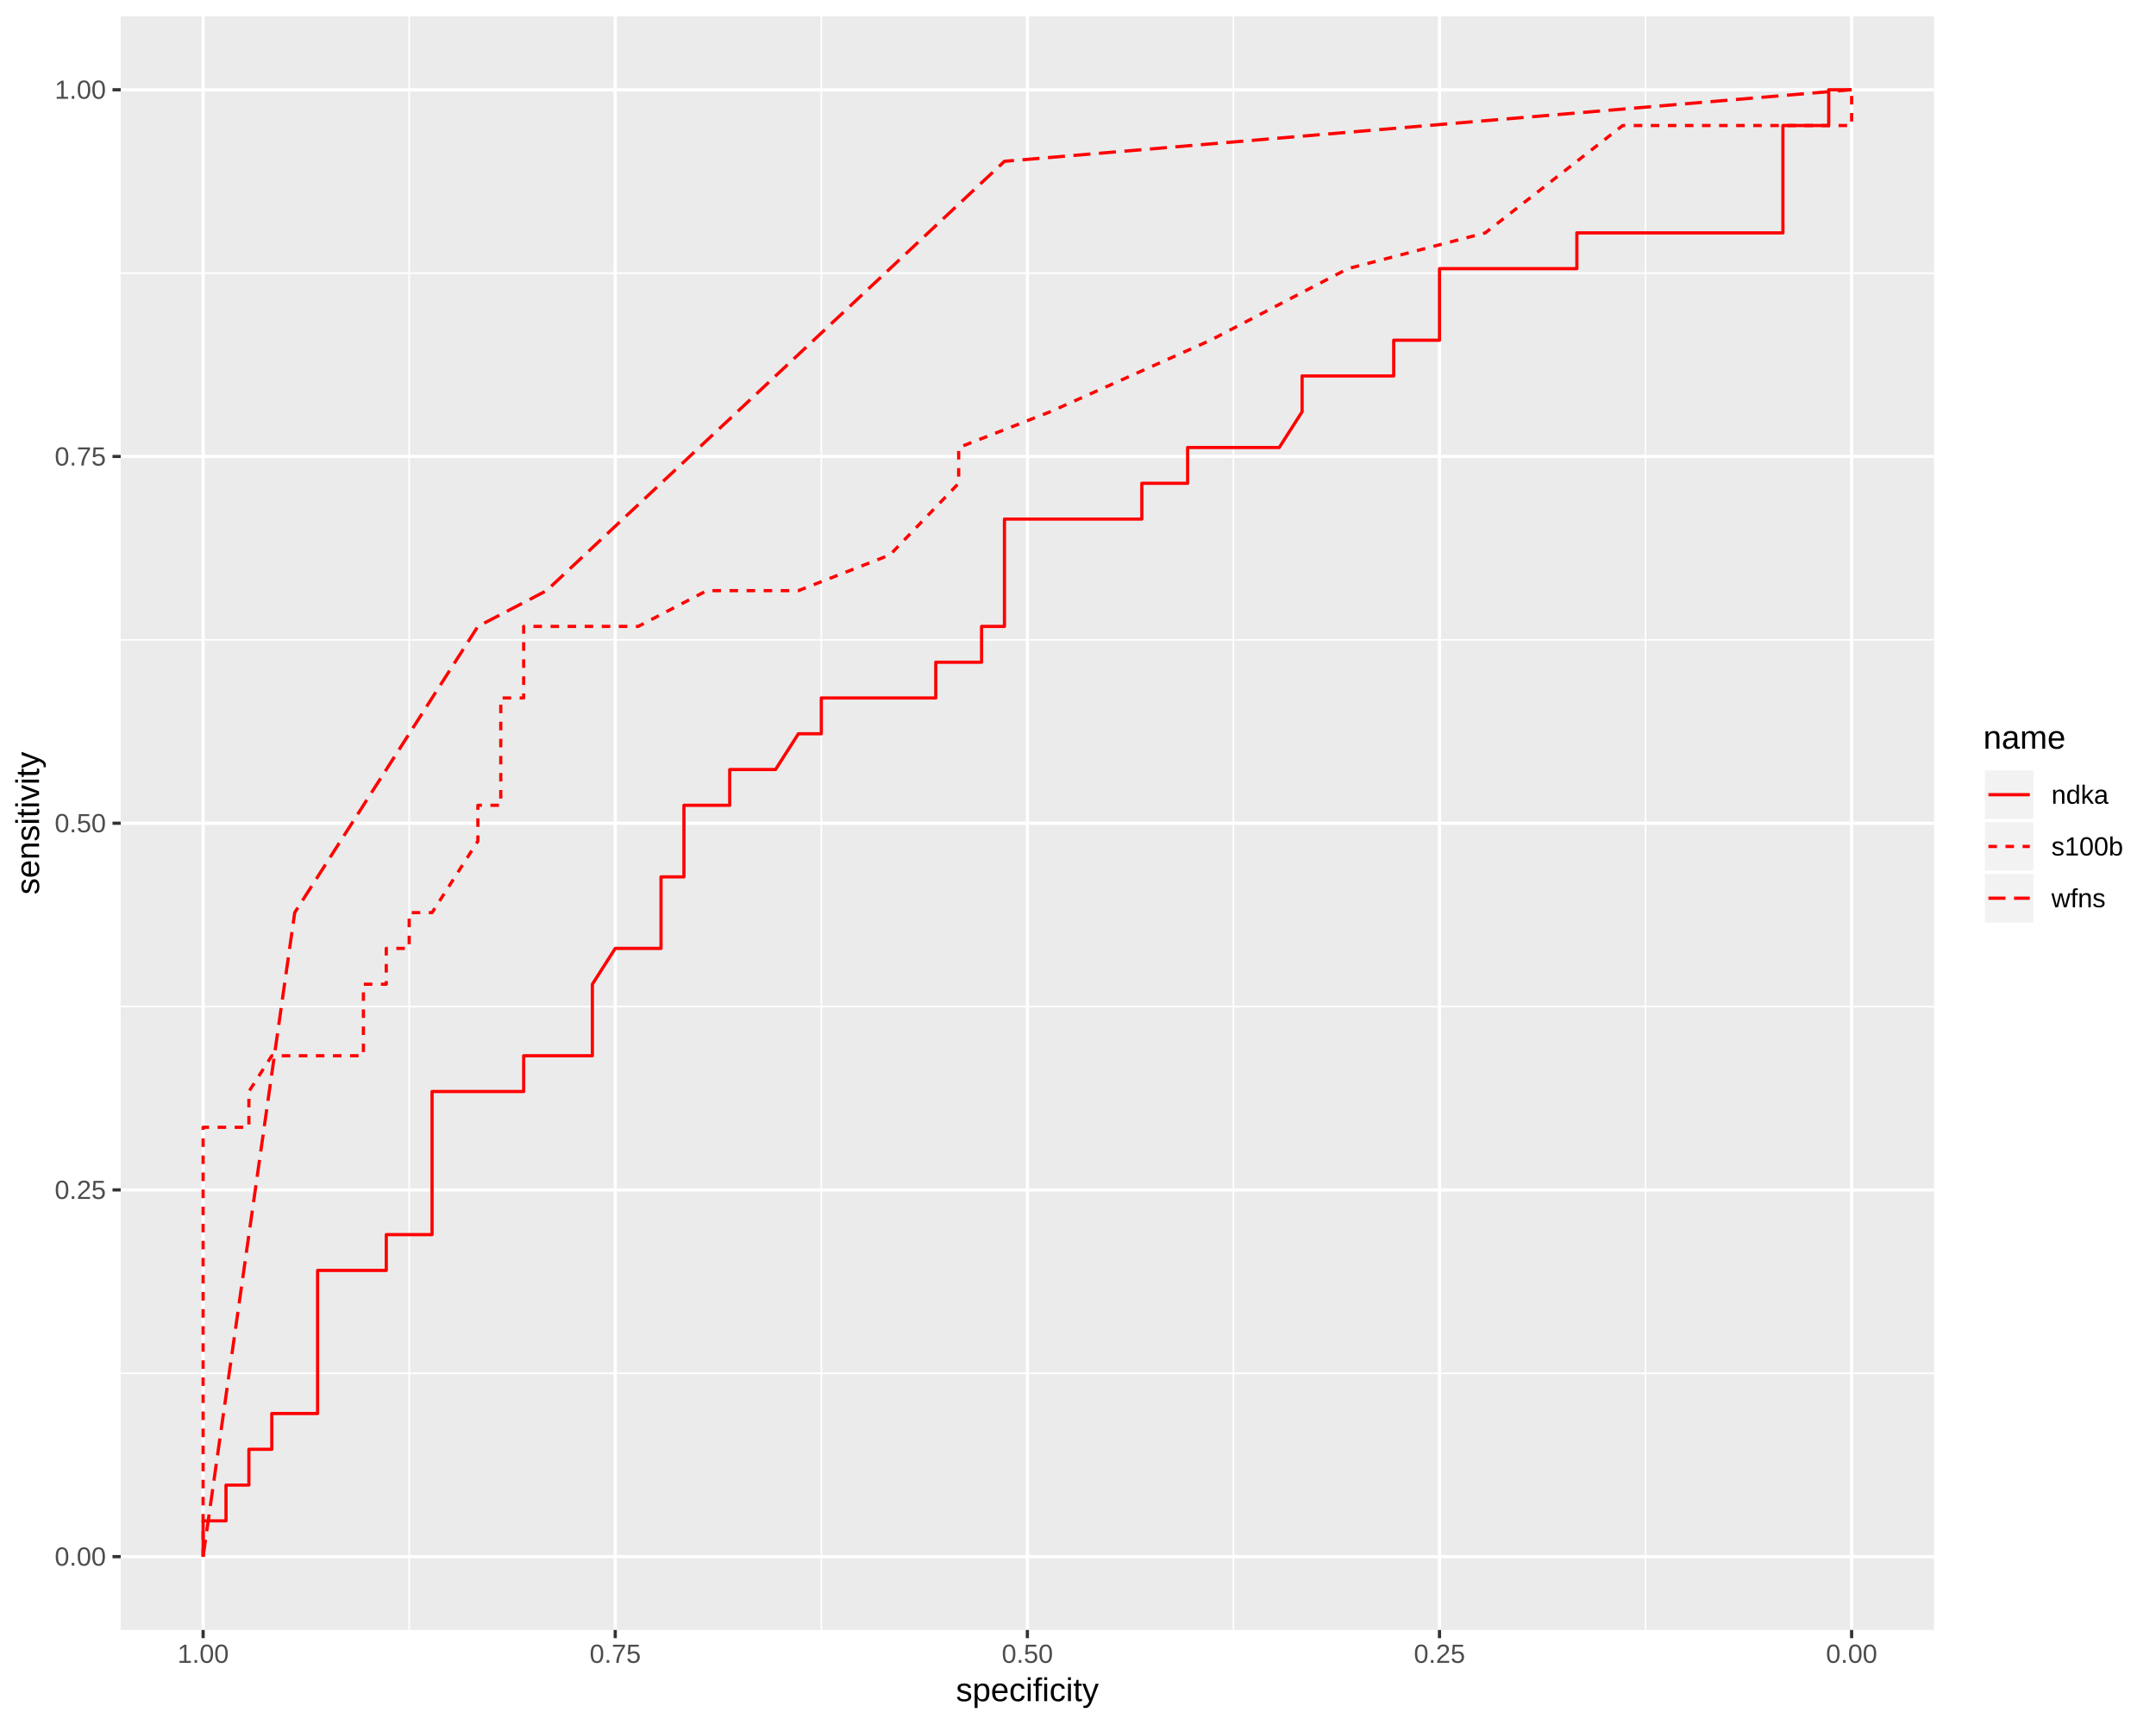
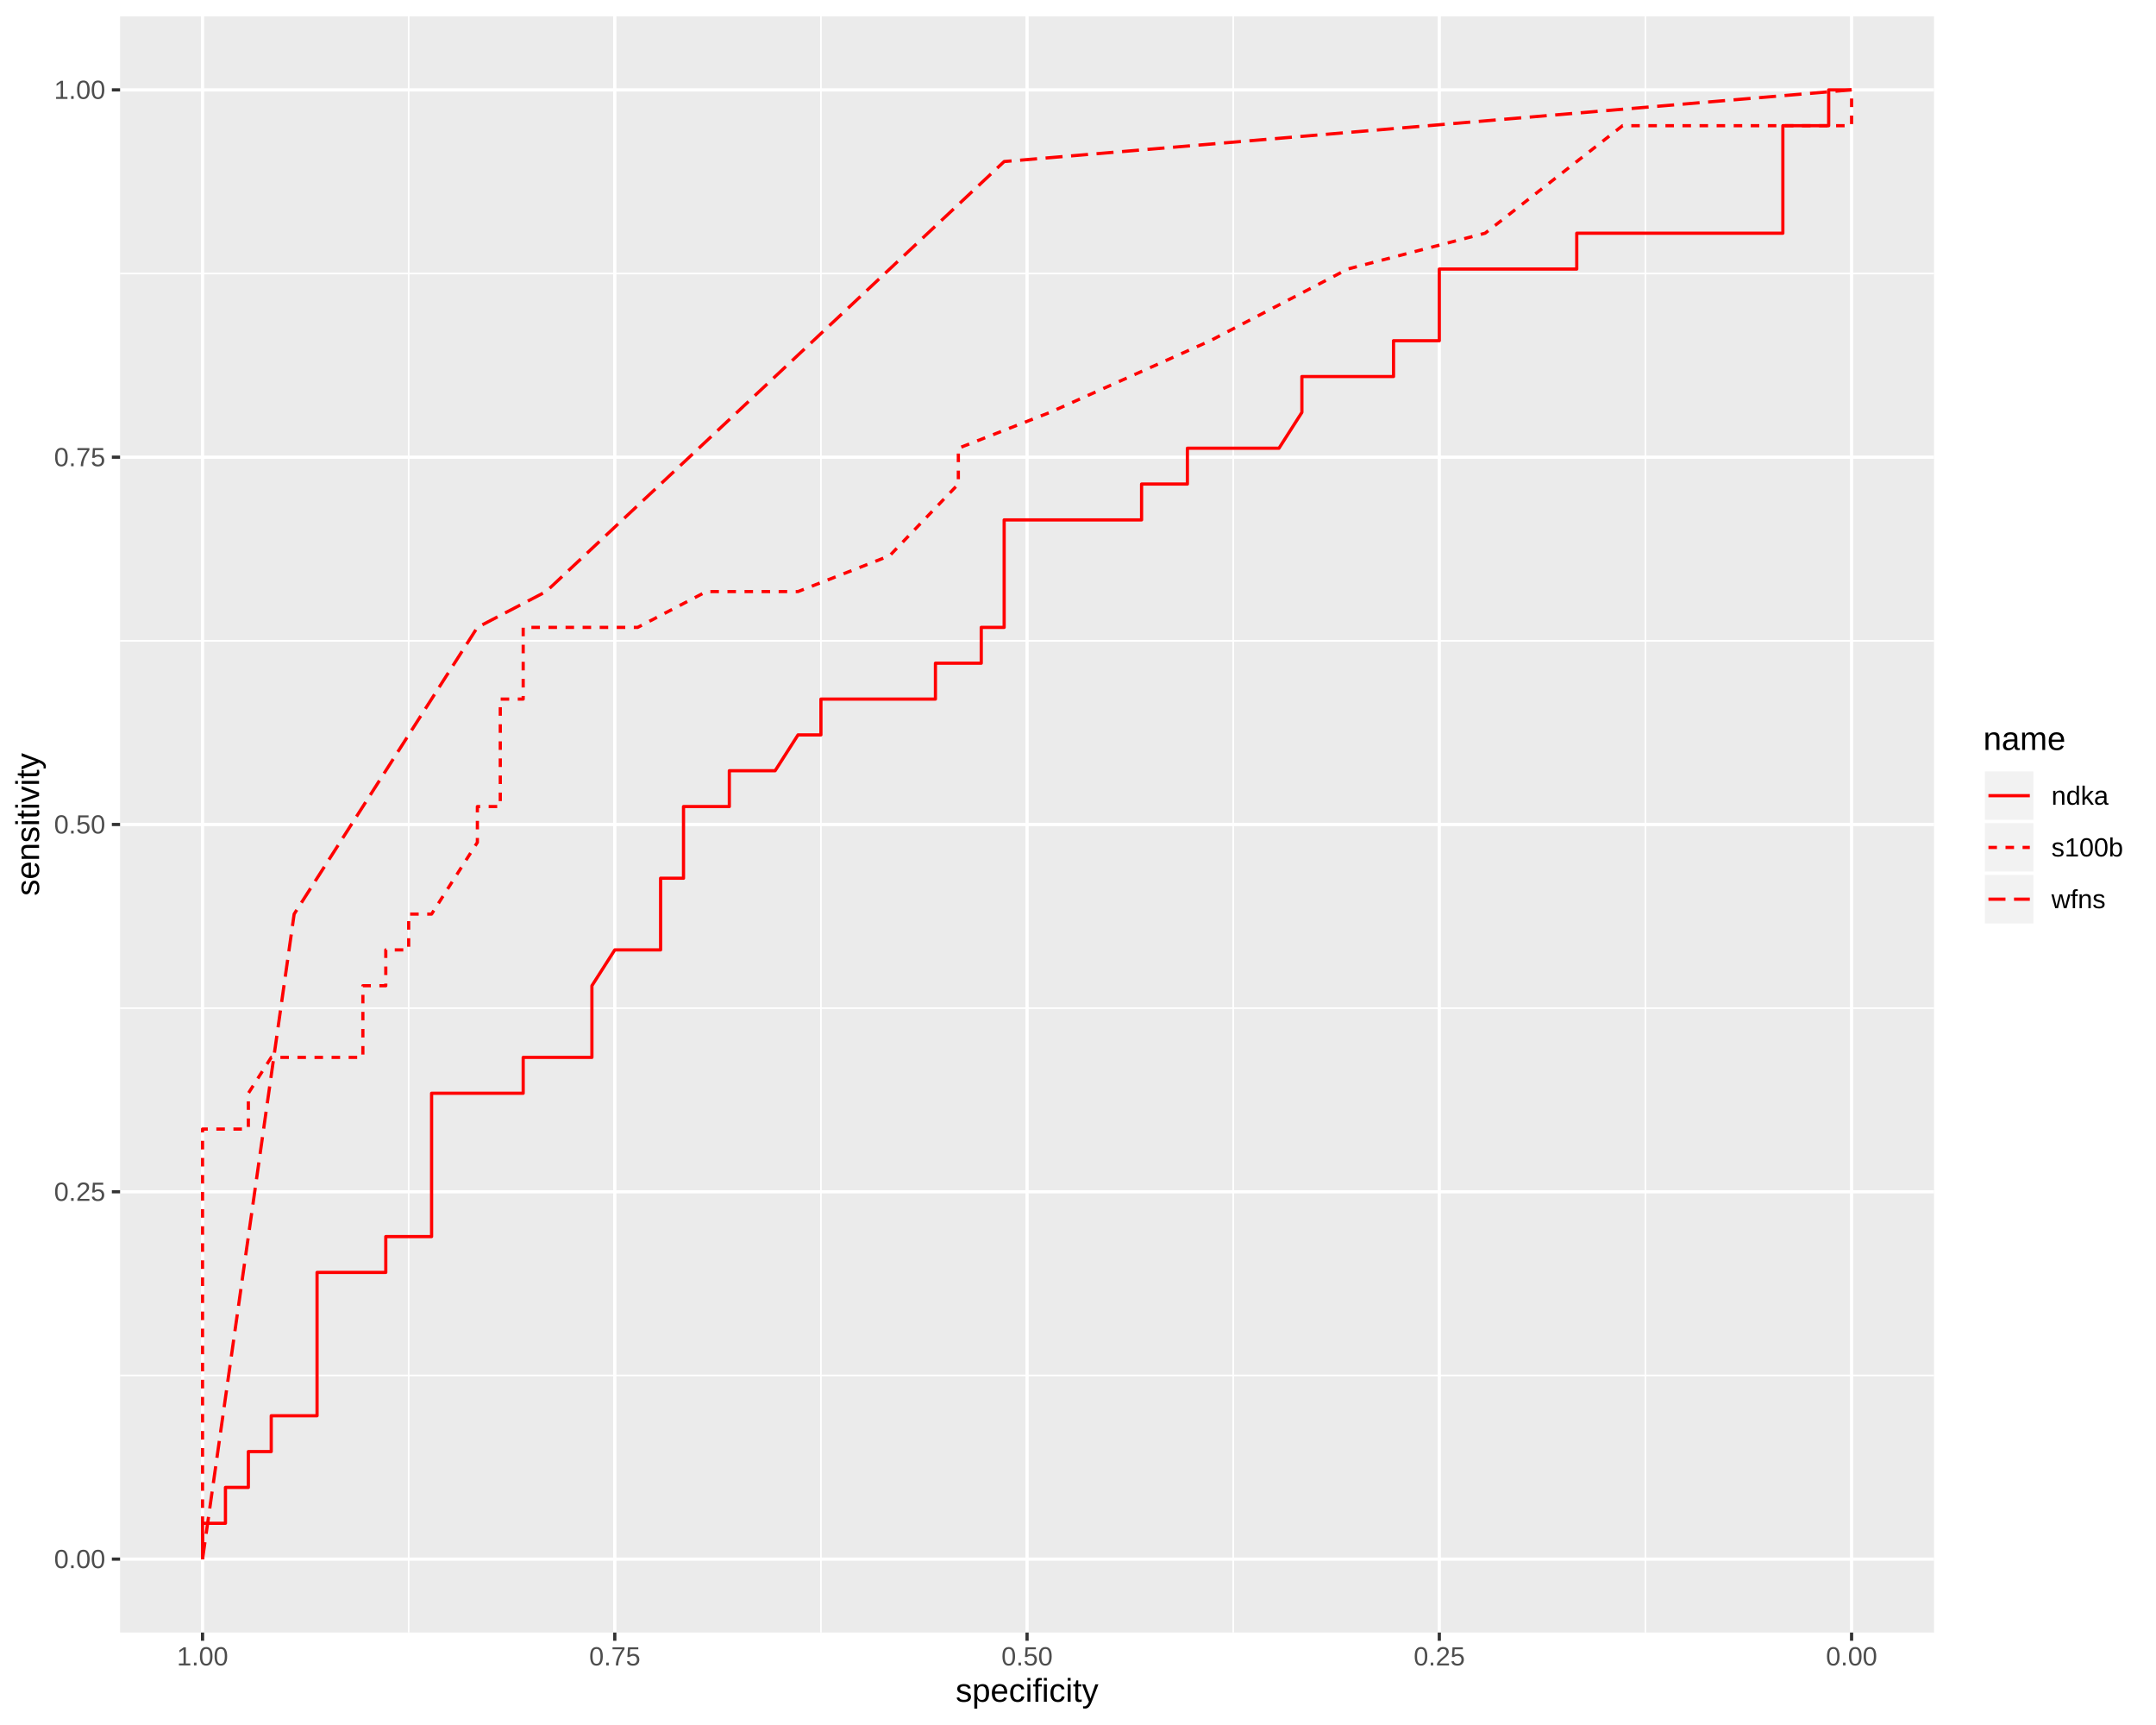
<svg xmlns="http://www.w3.org/2000/svg" viewBox="0 0 720.00 576.00">
  <defs>
    <style type="text/css">
    line, polyline, polygon, path, rect, circle {
      fill: none;
      stroke: #000000;
      stroke-linecap: round;
      stroke-linejoin: round;
      stroke-miterlimit: 10.00;
    }
  </style>
  </defs>
  <rect width="100%" height="100%" style="stroke: none; fill: #FFFFFF;" />
  <rect x="0.00" y="0.00" width="720.00" height="576.00" style="stroke-width: 1.07; stroke: #FFFFFF; fill: #FFFFFF;" />
  <defs>
-     <clipPath id="cpNDAuMzF8NjQ1Ljg3fDU0NC4yN3w1LjQ4">
-       <rect x="40.31" y="5.48" width="605.57" height="538.79" />
+     <clipPath id="cpNDAuMTB8NjQ1Ljg3fDU0NS4xM3w1LjQ4">
+       <rect x="40.10" y="5.48" width="605.77" height="539.65" />
    </clipPath>
  </defs>
-   <rect x="40.31" y="5.48" width="605.57" height="538.79" style="stroke-width: 1.07; stroke: none; fill: #EBEBEB;" clip-path="url(#cpNDAuMzF8NjQ1Ljg3fDU0NC4yN3w1LjQ4)" />
-   <polyline points="40.31,458.55 645.87,458.55 " style="stroke-width: 0.53; stroke: #FFFFFF; stroke-linecap: butt;" clip-path="url(#cpNDAuMzF8NjQ1Ljg3fDU0NC4yN3w1LjQ4)" />
-   <polyline points="40.31,336.10 645.87,336.10 " style="stroke-width: 0.53; stroke: #FFFFFF; stroke-linecap: butt;" clip-path="url(#cpNDAuMzF8NjQ1Ljg3fDU0NC4yN3w1LjQ4)" />
-   <polyline points="40.31,213.65 645.87,213.65 " style="stroke-width: 0.53; stroke: #FFFFFF; stroke-linecap: butt;" clip-path="url(#cpNDAuMzF8NjQ1Ljg3fDU0NC4yN3w1LjQ4)" />
-   <polyline points="40.31,91.20 645.87,91.20 " style="stroke-width: 0.53; stroke: #FFFFFF; stroke-linecap: butt;" clip-path="url(#cpNDAuMzF8NjQ1Ljg3fDU0NC4yN3w1LjQ4)" />
-   <polyline points="549.53,544.27 549.53,5.48 " style="stroke-width: 0.53; stroke: #FFFFFF; stroke-linecap: butt;" clip-path="url(#cpNDAuMzF8NjQ1Ljg3fDU0NC4yN3w1LjQ4)" />
-   <polyline points="411.91,544.27 411.91,5.48 " style="stroke-width: 0.53; stroke: #FFFFFF; stroke-linecap: butt;" clip-path="url(#cpNDAuMzF8NjQ1Ljg3fDU0NC4yN3w1LjQ4)" />
-   <polyline points="274.28,544.27 274.28,5.48 " style="stroke-width: 0.53; stroke: #FFFFFF; stroke-linecap: butt;" clip-path="url(#cpNDAuMzF8NjQ1Ljg3fDU0NC4yN3w1LjQ4)" />
-   <polyline points="136.65,544.27 136.65,5.48 " style="stroke-width: 0.53; stroke: #FFFFFF; stroke-linecap: butt;" clip-path="url(#cpNDAuMzF8NjQ1Ljg3fDU0NC4yN3w1LjQ4)" />
-   <polyline points="40.31,519.78 645.87,519.78 " style="stroke-width: 1.07; stroke: #FFFFFF; stroke-linecap: butt;" clip-path="url(#cpNDAuMzF8NjQ1Ljg3fDU0NC4yN3w1LjQ4)" />
-   <polyline points="40.31,397.33 645.87,397.33 " style="stroke-width: 1.07; stroke: #FFFFFF; stroke-linecap: butt;" clip-path="url(#cpNDAuMzF8NjQ1Ljg3fDU0NC4yN3w1LjQ4)" />
-   <polyline points="40.31,274.88 645.87,274.88 " style="stroke-width: 1.07; stroke: #FFFFFF; stroke-linecap: butt;" clip-path="url(#cpNDAuMzF8NjQ1Ljg3fDU0NC4yN3w1LjQ4)" />
-   <polyline points="40.31,152.42 645.87,152.42 " style="stroke-width: 1.07; stroke: #FFFFFF; stroke-linecap: butt;" clip-path="url(#cpNDAuMzF8NjQ1Ljg3fDU0NC4yN3w1LjQ4)" />
-   <polyline points="40.31,29.97 645.87,29.97 " style="stroke-width: 1.07; stroke: #FFFFFF; stroke-linecap: butt;" clip-path="url(#cpNDAuMzF8NjQ1Ljg3fDU0NC4yN3w1LjQ4)" />
-   <polyline points="618.35,544.27 618.35,5.48 " style="stroke-width: 1.07; stroke: #FFFFFF; stroke-linecap: butt;" clip-path="url(#cpNDAuMzF8NjQ1Ljg3fDU0NC4yN3w1LjQ4)" />
-   <polyline points="480.72,544.27 480.72,5.48 " style="stroke-width: 1.07; stroke: #FFFFFF; stroke-linecap: butt;" clip-path="url(#cpNDAuMzF8NjQ1Ljg3fDU0NC4yN3w1LjQ4)" />
-   <polyline points="343.09,544.27 343.09,5.48 " style="stroke-width: 1.07; stroke: #FFFFFF; stroke-linecap: butt;" clip-path="url(#cpNDAuMzF8NjQ1Ljg3fDU0NC4yN3w1LjQ4)" />
-   <polyline points="205.46,544.27 205.46,5.48 " style="stroke-width: 1.07; stroke: #FFFFFF; stroke-linecap: butt;" clip-path="url(#cpNDAuMzF8NjQ1Ljg3fDU0NC4yN3w1LjQ4)" />
-   <polyline points="67.83,544.27 67.83,5.48 " style="stroke-width: 1.07; stroke: #FFFFFF; stroke-linecap: butt;" clip-path="url(#cpNDAuMzF8NjQ1Ljg3fDU0NC4yN3w1LjQ4)" />
-   <polyline points="67.83,519.78 67.83,507.83 75.48,507.83 75.48,495.89 83.12,495.89 83.12,483.94 90.77,483.94 90.77,471.99 98.42,471.99 106.06,471.99 106.06,460.05 106.06,448.10 106.06,436.15 106.06,424.21 113.71,424.21 121.36,424.21 129.00,424.21 129.00,412.26 136.65,412.26 144.29,412.26 144.29,400.31 144.29,388.37 144.29,376.42 144.29,364.47 151.94,364.47 159.59,364.47 167.23,364.47 174.88,364.47 174.88,352.53 182.52,352.53 190.17,352.53 197.82,352.53 197.82,340.58 197.82,328.64 205.46,316.69 213.11,316.69 220.75,316.69 220.75,304.74 220.75,292.80 228.40,292.80 228.40,280.85 228.40,268.90 236.05,268.90 243.69,268.90 243.69,256.96 251.34,256.96 258.98,256.96 266.63,245.01 274.28,245.01 274.28,233.06 281.92,233.06 289.57,233.06 297.21,233.06 304.86,233.06 312.51,233.06 312.51,221.12 320.15,221.12 327.80,221.12 327.80,209.17 335.44,209.17 335.44,197.22 335.44,185.28 335.44,173.33 343.09,173.33 350.74,173.33 358.38,173.33 366.03,173.33 373.67,173.33 381.32,173.33 381.32,161.38 388.97,161.38 396.61,161.38 396.61,149.44 404.26,149.44 411.91,149.44 419.55,149.44 427.20,149.44 434.84,137.49 434.84,125.54 442.49,125.54 457.78,125.54 465.43,125.54 465.43,113.60 473.07,113.60 480.72,113.60 480.72,101.65 480.72,89.70 488.37,89.70 496.01,89.70 503.66,89.70 511.30,89.70 518.95,89.70 526.60,89.70 526.60,77.76 534.24,77.76 541.89,77.76 549.53,77.76 557.18,77.76 564.83,77.76 572.47,77.76 580.12,77.76 587.76,77.76 595.41,77.76 595.41,65.81 595.41,53.86 595.41,41.92 603.06,41.92 610.70,41.92 610.70,29.97 618.35,29.97 " style="stroke-width: 1.07; stroke: #FF0000; stroke-linecap: butt;" clip-path="url(#cpNDAuMzF8NjQ1Ljg3fDU0NC4yN3w1LjQ4)" />
-   <polyline points="67.83,519.78 67.83,507.83 67.83,495.89 67.83,483.94 67.83,471.99 67.83,460.05 67.83,448.10 67.83,424.21 67.83,412.26 67.83,400.31 67.83,388.37 67.83,376.42 83.12,376.42 83.12,364.47 90.77,352.53 106.06,352.53 113.71,352.53 121.36,352.53 121.36,328.64 129.00,328.64 129.00,316.69 136.65,316.69 136.65,304.74 144.29,304.74 151.94,292.80 159.59,280.85 159.59,268.90 167.23,268.90 167.23,256.96 167.23,245.01 167.23,233.06 174.88,233.06 174.88,221.12 174.88,209.17 190.17,209.17 197.82,209.17 213.11,209.17 236.05,197.22 266.63,197.22 297.21,185.28 320.15,161.38 320.15,149.44 350.74,137.49 404.26,113.60 450.14,89.70 496.01,77.76 541.89,41.92 557.18,41.92 580.12,41.92 618.35,41.92 618.35,29.97 " style="stroke-width: 1.07; stroke: #FF0000; stroke-dasharray: 2.85,2.85; stroke-linecap: butt;" clip-path="url(#cpNDAuMzF8NjQ1Ljg3fDU0NC4yN3w1LjQ4)" />
-   <polyline points="67.83,519.78 98.42,304.74 159.59,209.17 182.52,197.22 335.44,53.86 618.35,29.97 " style="stroke-width: 1.07; stroke: #FF0000; stroke-dasharray: 5.69,2.85; stroke-linecap: butt;" clip-path="url(#cpNDAuMzF8NjQ1Ljg3fDU0NC4yN3w1LjQ4)" />
+   <rect x="40.10" y="5.48" width="605.77" height="539.65" style="stroke-width: 1.07; stroke: none; fill: #EBEBEB;" clip-path="url(#cpNDAuMTB8NjQ1Ljg3fDU0NS4xM3w1LjQ4)" />
+   <polyline points="40.10,459.28 645.87,459.28 " style="stroke-width: 0.53; stroke: #FFFFFF; stroke-linecap: butt;" clip-path="url(#cpNDAuMTB8NjQ1Ljg3fDU0NS4xM3w1LjQ4)" />
+   <polyline points="40.10,336.63 645.87,336.63 " style="stroke-width: 0.53; stroke: #FFFFFF; stroke-linecap: butt;" clip-path="url(#cpNDAuMTB8NjQ1Ljg3fDU0NS4xM3w1LjQ4)" />
+   <polyline points="40.10,213.98 645.87,213.98 " style="stroke-width: 0.53; stroke: #FFFFFF; stroke-linecap: butt;" clip-path="url(#cpNDAuMTB8NjQ1Ljg3fDU0NS4xM3w1LjQ4)" />
+   <polyline points="40.10,91.33 645.87,91.33 " style="stroke-width: 0.53; stroke: #FFFFFF; stroke-linecap: butt;" clip-path="url(#cpNDAuMTB8NjQ1Ljg3fDU0NS4xM3w1LjQ4)" />
+   <polyline points="549.50,545.13 549.50,5.48 " style="stroke-width: 0.53; stroke: #FFFFFF; stroke-linecap: butt;" clip-path="url(#cpNDAuMTB8NjQ1Ljg3fDU0NS4xM3w1LjQ4)" />
+   <polyline points="411.83,545.13 411.83,5.48 " style="stroke-width: 0.53; stroke: #FFFFFF; stroke-linecap: butt;" clip-path="url(#cpNDAuMTB8NjQ1Ljg3fDU0NS4xM3w1LjQ4)" />
+   <polyline points="274.15,545.13 274.15,5.48 " style="stroke-width: 0.53; stroke: #FFFFFF; stroke-linecap: butt;" clip-path="url(#cpNDAuMTB8NjQ1Ljg3fDU0NS4xM3w1LjQ4)" />
+   <polyline points="136.48,545.13 136.48,5.48 " style="stroke-width: 0.53; stroke: #FFFFFF; stroke-linecap: butt;" clip-path="url(#cpNDAuMTB8NjQ1Ljg3fDU0NS4xM3w1LjQ4)" />
+   <polyline points="40.10,520.60 645.87,520.60 " style="stroke-width: 1.07; stroke: #FFFFFF; stroke-linecap: butt;" clip-path="url(#cpNDAuMTB8NjQ1Ljg3fDU0NS4xM3w1LjQ4)" />
+   <polyline points="40.10,397.95 645.87,397.95 " style="stroke-width: 1.07; stroke: #FFFFFF; stroke-linecap: butt;" clip-path="url(#cpNDAuMTB8NjQ1Ljg3fDU0NS4xM3w1LjQ4)" />
+   <polyline points="40.10,275.31 645.87,275.31 " style="stroke-width: 1.07; stroke: #FFFFFF; stroke-linecap: butt;" clip-path="url(#cpNDAuMTB8NjQ1Ljg3fDU0NS4xM3w1LjQ4)" />
+   <polyline points="40.10,152.66 645.87,152.66 " style="stroke-width: 1.07; stroke: #FFFFFF; stroke-linecap: butt;" clip-path="url(#cpNDAuMTB8NjQ1Ljg3fDU0NS4xM3w1LjQ4)" />
+   <polyline points="40.10,30.01 645.87,30.01 " style="stroke-width: 1.07; stroke: #FFFFFF; stroke-linecap: butt;" clip-path="url(#cpNDAuMTB8NjQ1Ljg3fDU0NS4xM3w1LjQ4)" />
+   <polyline points="618.34,545.13 618.34,5.48 " style="stroke-width: 1.07; stroke: #FFFFFF; stroke-linecap: butt;" clip-path="url(#cpNDAuMTB8NjQ1Ljg3fDU0NS4xM3w1LjQ4)" />
+   <polyline points="480.66,545.13 480.66,5.48 " style="stroke-width: 1.07; stroke: #FFFFFF; stroke-linecap: butt;" clip-path="url(#cpNDAuMTB8NjQ1Ljg3fDU0NS4xM3w1LjQ4)" />
+   <polyline points="342.99,545.13 342.99,5.48 " style="stroke-width: 1.07; stroke: #FFFFFF; stroke-linecap: butt;" clip-path="url(#cpNDAuMTB8NjQ1Ljg3fDU0NS4xM3w1LjQ4)" />
+   <polyline points="205.31,545.13 205.31,5.48 " style="stroke-width: 1.07; stroke: #FFFFFF; stroke-linecap: butt;" clip-path="url(#cpNDAuMTB8NjQ1Ljg3fDU0NS4xM3w1LjQ4)" />
+   <polyline points="67.64,545.13 67.64,5.48 " style="stroke-width: 1.07; stroke: #FFFFFF; stroke-linecap: butt;" clip-path="url(#cpNDAuMTB8NjQ1Ljg3fDU0NS4xM3w1LjQ4)" />
+   <polyline points="67.64,520.60 67.64,508.64 75.29,508.64 75.29,496.67 82.94,496.67 82.94,484.70 90.58,484.70 90.58,472.74 98.23,472.74 105.88,472.74 105.88,460.77 105.88,448.81 105.88,436.84 105.88,424.88 113.53,424.88 121.18,424.88 128.83,424.88 128.83,412.91 136.48,412.91 144.13,412.91 144.13,400.94 144.13,388.98 144.13,377.01 144.13,365.05 151.77,365.05 159.42,365.05 167.07,365.05 174.72,365.05 174.72,353.08 182.37,353.08 190.02,353.08 197.67,353.08 197.67,341.12 197.67,329.15 205.31,317.18 212.96,317.18 220.61,317.18 220.61,305.22 220.61,293.25 228.26,293.25 228.26,281.29 228.26,269.32 235.91,269.32 243.56,269.32 243.56,257.36 251.21,257.36 258.85,257.36 266.50,245.39 274.15,245.39 274.15,233.43 281.80,233.43 289.45,233.43 297.10,233.43 304.75,233.43 312.39,233.43 312.39,221.46 320.04,221.46 327.69,221.46 327.69,209.49 335.34,209.49 335.34,197.53 335.34,185.56 335.34,173.60 342.99,173.60 350.64,173.60 358.29,173.60 365.94,173.60 373.58,173.60 381.23,173.60 381.23,161.63 388.88,161.63 396.53,161.63 396.53,149.67 404.18,149.67 411.83,149.67 419.48,149.67 427.12,149.67 434.77,137.70 434.77,125.73 442.42,125.73 457.72,125.73 465.37,125.73 465.37,113.77 473.02,113.77 480.66,113.77 480.66,101.80 480.66,89.84 488.31,89.84 495.96,89.84 503.61,89.84 511.26,89.84 518.91,89.84 526.56,89.84 526.56,77.87 534.20,77.87 541.85,77.87 549.50,77.87 557.15,77.87 564.80,77.87 572.45,77.87 580.10,77.87 587.75,77.87 595.39,77.87 595.39,65.91 595.39,53.94 595.39,41.97 603.04,41.97 610.69,41.97 610.69,30.01 618.34,30.01 " style="stroke-width: 1.07; stroke: #FF0000; stroke-linecap: butt;" clip-path="url(#cpNDAuMTB8NjQ1Ljg3fDU0NS4xM3w1LjQ4)" />
+   <polyline points="67.64,520.60 67.64,508.64 67.64,496.67 67.64,484.70 67.64,472.74 67.64,460.77 67.64,448.81 67.64,424.88 67.64,412.91 67.64,400.94 67.64,388.98 67.64,377.01 82.94,377.01 82.94,365.05 90.58,353.08 105.88,353.08 113.53,353.08 121.18,353.08 121.18,329.15 128.83,329.15 128.83,317.18 136.48,317.18 136.48,305.22 144.13,305.22 151.77,293.25 159.42,281.29 159.42,269.32 167.07,269.32 167.07,257.36 167.07,245.39 167.07,233.43 174.72,233.43 174.72,221.46 174.72,209.49 190.02,209.49 197.67,209.49 212.96,209.49 235.91,197.53 266.50,197.53 297.10,185.56 320.04,161.63 320.04,149.67 350.64,137.70 404.18,113.77 450.07,89.84 495.96,77.87 541.85,41.97 557.15,41.97 580.10,41.97 618.34,41.97 618.34,30.01 " style="stroke-width: 1.07; stroke: #FF0000; stroke-dasharray: 2.85,2.85; stroke-linecap: butt;" clip-path="url(#cpNDAuMTB8NjQ1Ljg3fDU0NS4xM3w1LjQ4)" />
+   <polyline points="67.64,520.60 98.23,305.22 159.42,209.49 182.37,197.53 335.34,53.94 618.34,30.01 " style="stroke-width: 1.07; stroke: #FF0000; stroke-dasharray: 5.69,2.85; stroke-linecap: butt;" clip-path="url(#cpNDAuMTB8NjQ1Ljg3fDU0NS4xM3w1LjQ4)" />
  <defs>
    <clipPath id="cpMC4wMHw3MjAuMDB8NTc2LjAwfDAuMDA=">
      <rect x="0.00" y="0.00" width="720.00" height="576.00" />
    </clipPath>
  </defs>
  <g clip-path="url(#cpMC4wMHw3MjAuMDB8NTc2LjAwfDAuMDA=)">
-     <text x="18.27" y="522.80" style="font-size: 8.80px; fill: #4D4D4D; font-family: Liberation Sans;" textLength="17.11px" lengthAdjust="spacingAndGlyphs">0.00</text>
+     <text x="18.06" y="523.62" style="font-size: 8.80px; fill: #4D4D4D; font-family: Liberation Sans;" textLength="17.11px" lengthAdjust="spacingAndGlyphs">0.00</text>
  </g>
  <g clip-path="url(#cpMC4wMHw3MjAuMDB8NTc2LjAwfDAuMDA=)">
-     <text x="18.27" y="400.35" style="font-size: 8.80px; fill: #4D4D4D; font-family: Liberation Sans;" textLength="17.11px" lengthAdjust="spacingAndGlyphs">0.25</text>
+     <text x="18.06" y="400.98" style="font-size: 8.80px; fill: #4D4D4D; font-family: Liberation Sans;" textLength="17.11px" lengthAdjust="spacingAndGlyphs">0.25</text>
  </g>
  <g clip-path="url(#cpMC4wMHw3MjAuMDB8NTc2LjAwfDAuMDA=)">
-     <text x="18.27" y="277.90" style="font-size: 8.80px; fill: #4D4D4D; font-family: Liberation Sans;" textLength="17.11px" lengthAdjust="spacingAndGlyphs">0.50</text>
+     <text x="18.06" y="278.33" style="font-size: 8.80px; fill: #4D4D4D; font-family: Liberation Sans;" textLength="17.11px" lengthAdjust="spacingAndGlyphs">0.50</text>
  </g>
  <g clip-path="url(#cpMC4wMHw3MjAuMDB8NTc2LjAwfDAuMDA=)">
-     <text x="18.27" y="155.45" style="font-size: 8.80px; fill: #4D4D4D; font-family: Liberation Sans;" textLength="17.11px" lengthAdjust="spacingAndGlyphs">0.75</text>
+     <text x="18.06" y="155.68" style="font-size: 8.80px; fill: #4D4D4D; font-family: Liberation Sans;" textLength="17.11px" lengthAdjust="spacingAndGlyphs">0.75</text>
  </g>
  <g clip-path="url(#cpMC4wMHw3MjAuMDB8NTc2LjAwfDAuMDA=)">
-     <text x="18.27" y="32.99" style="font-size: 8.80px; fill: #4D4D4D; font-family: Liberation Sans;" textLength="17.11px" lengthAdjust="spacingAndGlyphs">1.00</text>
+     <text x="18.06" y="33.03" style="font-size: 8.80px; fill: #4D4D4D; font-family: Liberation Sans;" textLength="17.11px" lengthAdjust="spacingAndGlyphs">1.00</text>
  </g>
-   <polyline points="37.57,519.78 40.31,519.78 " style="stroke-width: 1.07; stroke: #333333; stroke-linecap: butt;" clip-path="url(#cpMC4wMHw3MjAuMDB8NTc2LjAwfDAuMDA=)" />
-   <polyline points="37.57,397.33 40.31,397.33 " style="stroke-width: 1.07; stroke: #333333; stroke-linecap: butt;" clip-path="url(#cpMC4wMHw3MjAuMDB8NTc2LjAwfDAuMDA=)" />
-   <polyline points="37.57,274.88 40.31,274.88 " style="stroke-width: 1.07; stroke: #333333; stroke-linecap: butt;" clip-path="url(#cpMC4wMHw3MjAuMDB8NTc2LjAwfDAuMDA=)" />
-   <polyline points="37.57,152.42 40.31,152.42 " style="stroke-width: 1.07; stroke: #333333; stroke-linecap: butt;" clip-path="url(#cpMC4wMHw3MjAuMDB8NTc2LjAwfDAuMDA=)" />
-   <polyline points="37.57,29.97 40.31,29.97 " style="stroke-width: 1.07; stroke: #333333; stroke-linecap: butt;" clip-path="url(#cpMC4wMHw3MjAuMDB8NTc2LjAwfDAuMDA=)" />
-   <polyline points="618.35,547.01 618.35,544.27 " style="stroke-width: 1.07; stroke: #333333; stroke-linecap: butt;" clip-path="url(#cpMC4wMHw3MjAuMDB8NTc2LjAwfDAuMDA=)" />
-   <polyline points="480.72,547.01 480.72,544.27 " style="stroke-width: 1.07; stroke: #333333; stroke-linecap: butt;" clip-path="url(#cpMC4wMHw3MjAuMDB8NTc2LjAwfDAuMDA=)" />
-   <polyline points="343.09,547.01 343.09,544.27 " style="stroke-width: 1.07; stroke: #333333; stroke-linecap: butt;" clip-path="url(#cpMC4wMHw3MjAuMDB8NTc2LjAwfDAuMDA=)" />
-   <polyline points="205.46,547.01 205.46,544.27 " style="stroke-width: 1.07; stroke: #333333; stroke-linecap: butt;" clip-path="url(#cpMC4wMHw3MjAuMDB8NTc2LjAwfDAuMDA=)" />
-   <polyline points="67.83,547.01 67.83,544.27 " style="stroke-width: 1.07; stroke: #333333; stroke-linecap: butt;" clip-path="url(#cpMC4wMHw3MjAuMDB8NTc2LjAwfDAuMDA=)" />
+   <polyline points="37.36,520.60 40.10,520.60 " style="stroke-width: 1.07; stroke: #333333; stroke-linecap: butt;" clip-path="url(#cpMC4wMHw3MjAuMDB8NTc2LjAwfDAuMDA=)" />
+   <polyline points="37.36,397.95 40.10,397.95 " style="stroke-width: 1.07; stroke: #333333; stroke-linecap: butt;" clip-path="url(#cpMC4wMHw3MjAuMDB8NTc2LjAwfDAuMDA=)" />
+   <polyline points="37.36,275.31 40.10,275.31 " style="stroke-width: 1.07; stroke: #333333; stroke-linecap: butt;" clip-path="url(#cpMC4wMHw3MjAuMDB8NTc2LjAwfDAuMDA=)" />
+   <polyline points="37.36,152.66 40.10,152.66 " style="stroke-width: 1.07; stroke: #333333; stroke-linecap: butt;" clip-path="url(#cpMC4wMHw3MjAuMDB8NTc2LjAwfDAuMDA=)" />
+   <polyline points="37.36,30.01 40.10,30.01 " style="stroke-width: 1.07; stroke: #333333; stroke-linecap: butt;" clip-path="url(#cpMC4wMHw3MjAuMDB8NTc2LjAwfDAuMDA=)" />
+   <polyline points="618.34,547.87 618.34,545.13 " style="stroke-width: 1.07; stroke: #333333; stroke-linecap: butt;" clip-path="url(#cpMC4wMHw3MjAuMDB8NTc2LjAwfDAuMDA=)" />
+   <polyline points="480.66,547.87 480.66,545.13 " style="stroke-width: 1.07; stroke: #333333; stroke-linecap: butt;" clip-path="url(#cpMC4wMHw3MjAuMDB8NTc2LjAwfDAuMDA=)" />
+   <polyline points="342.99,547.87 342.99,545.13 " style="stroke-width: 1.07; stroke: #333333; stroke-linecap: butt;" clip-path="url(#cpMC4wMHw3MjAuMDB8NTc2LjAwfDAuMDA=)" />
+   <polyline points="205.31,547.87 205.31,545.13 " style="stroke-width: 1.07; stroke: #333333; stroke-linecap: butt;" clip-path="url(#cpMC4wMHw3MjAuMDB8NTc2LjAwfDAuMDA=)" />
+   <polyline points="67.64,547.87 67.64,545.13 " style="stroke-width: 1.07; stroke: #333333; stroke-linecap: butt;" clip-path="url(#cpMC4wMHw3MjAuMDB8NTc2LjAwfDAuMDA=)" />
  <g clip-path="url(#cpMC4wMHw3MjAuMDB8NTc2LjAwfDAuMDA=)">
-     <text x="609.79" y="555.25" style="font-size: 8.80px; fill: #4D4D4D; font-family: Liberation Sans;" textLength="17.11px" lengthAdjust="spacingAndGlyphs">0.00</text>
+     <text x="609.78" y="556.11" style="font-size: 8.80px; fill: #4D4D4D; font-family: Liberation Sans;" textLength="17.11px" lengthAdjust="spacingAndGlyphs">0.00</text>
  </g>
  <g clip-path="url(#cpMC4wMHw3MjAuMDB8NTc2LjAwfDAuMDA=)">
-     <text x="472.17" y="555.25" style="font-size: 8.80px; fill: #4D4D4D; font-family: Liberation Sans;" textLength="17.11px" lengthAdjust="spacingAndGlyphs">0.25</text>
+     <text x="472.11" y="556.11" style="font-size: 8.80px; fill: #4D4D4D; font-family: Liberation Sans;" textLength="17.11px" lengthAdjust="spacingAndGlyphs">0.25</text>
  </g>
  <g clip-path="url(#cpMC4wMHw3MjAuMDB8NTc2LjAwfDAuMDA=)">
-     <text x="334.54" y="555.25" style="font-size: 8.80px; fill: #4D4D4D; font-family: Liberation Sans;" textLength="17.11px" lengthAdjust="spacingAndGlyphs">0.50</text>
+     <text x="334.43" y="556.11" style="font-size: 8.80px; fill: #4D4D4D; font-family: Liberation Sans;" textLength="17.11px" lengthAdjust="spacingAndGlyphs">0.50</text>
  </g>
  <g clip-path="url(#cpMC4wMHw3MjAuMDB8NTc2LjAwfDAuMDA=)">
-     <text x="196.91" y="555.25" style="font-size: 8.80px; fill: #4D4D4D; font-family: Liberation Sans;" textLength="17.11px" lengthAdjust="spacingAndGlyphs">0.75</text>
+     <text x="196.76" y="556.11" style="font-size: 8.80px; fill: #4D4D4D; font-family: Liberation Sans;" textLength="17.11px" lengthAdjust="spacingAndGlyphs">0.75</text>
  </g>
  <g clip-path="url(#cpMC4wMHw3MjAuMDB8NTc2LjAwfDAuMDA=)">
-     <text x="59.28" y="555.25" style="font-size: 8.80px; fill: #4D4D4D; font-family: Liberation Sans;" textLength="17.11px" lengthAdjust="spacingAndGlyphs">1.00</text>
+     <text x="59.08" y="556.11" style="font-size: 8.80px; fill: #4D4D4D; font-family: Liberation Sans;" textLength="17.11px" lengthAdjust="spacingAndGlyphs">1.00</text>
  </g>
  <g clip-path="url(#cpMC4wMHw3MjAuMDB8NTc2LjAwfDAuMDA=)">
-     <text x="319.25" y="568.04" style="font-size: 11.00px; font-family: Liberation Sans;" textLength="47.69px" lengthAdjust="spacingAndGlyphs">specificity</text>
+     <text x="319.15" y="568.24" style="font-size: 11.00px; font-family: Liberation Sans;" textLength="47.69px" lengthAdjust="spacingAndGlyphs">specificity</text>
  </g>
  <g clip-path="url(#cpMC4wMHw3MjAuMDB8NTc2LjAwfDAuMDA=)">
-     <text transform="translate(13.04,298.72) rotate(-90)" style="font-size: 11.00px; font-family: Liberation Sans;" textLength="47.69px" lengthAdjust="spacingAndGlyphs">sensitivity</text>
+     <text transform="translate(13.04,299.15) rotate(-90)" style="font-size: 11.00px; font-family: Liberation Sans;" textLength="47.69px" lengthAdjust="spacingAndGlyphs">sensitivity</text>
  </g>
-   <rect x="656.83" y="235.71" width="57.69" height="78.33" style="stroke-width: 1.07; stroke: none; fill: #FFFFFF;" clip-path="url(#cpMC4wMHw3MjAuMDB8NTc2LjAwfDAuMDA=)" />
+   <rect x="656.83" y="236.24" width="57.69" height="78.12" style="stroke-width: 1.07; stroke: none; fill: #FFFFFF;" clip-path="url(#cpMC4wMHw3MjAuMDB8NTc2LjAwfDAuMDA=)" />
  <g clip-path="url(#cpMC4wMHw3MjAuMDB8NTc2LjAwfDAuMDA=)">
-     <text x="662.31" y="250.00" style="font-size: 11.00px; font-family: Liberation Sans;" textLength="27.53px" lengthAdjust="spacingAndGlyphs">name</text>
+     <text x="662.31" y="250.43" style="font-size: 11.00px; font-family: Liberation Sans;" textLength="27.53px" lengthAdjust="spacingAndGlyphs">name</text>
  </g>
-   <rect x="662.31" y="256.72" width="17.28" height="17.28" style="stroke-width: 1.07; stroke: #FFFFFF; fill: #F2F2F2;" clip-path="url(#cpMC4wMHw3MjAuMDB8NTc2LjAwfDAuMDA=)" />
-   <line x1="664.04" y1="265.36" x2="677.86" y2="265.36" style="stroke-width: 1.07; stroke: #FF0000; stroke-linecap: butt;" clip-path="url(#cpMC4wMHw3MjAuMDB8NTc2LjAwfDAuMDA=)" />
-   <rect x="662.31" y="274.00" width="17.28" height="17.28" style="stroke-width: 1.07; stroke: #FFFFFF; fill: #F2F2F2;" clip-path="url(#cpMC4wMHw3MjAuMDB8NTc2LjAwfDAuMDA=)" />
-   <line x1="664.04" y1="282.64" x2="677.86" y2="282.64" style="stroke-width: 1.07; stroke: #FF0000; stroke-dasharray: 2.85,2.85; stroke-linecap: butt;" clip-path="url(#cpMC4wMHw3MjAuMDB8NTc2LjAwfDAuMDA=)" />
-   <rect x="662.31" y="291.28" width="17.28" height="17.28" style="stroke-width: 1.07; stroke: #FFFFFF; fill: #F2F2F2;" clip-path="url(#cpMC4wMHw3MjAuMDB8NTc2LjAwfDAuMDA=)" />
-   <line x1="664.04" y1="299.92" x2="677.86" y2="299.92" style="stroke-width: 1.07; stroke: #FF0000; stroke-dasharray: 5.69,2.85; stroke-linecap: butt;" clip-path="url(#cpMC4wMHw3MjAuMDB8NTc2LjAwfDAuMDA=)" />
+   <rect x="662.31" y="257.05" width="17.28" height="17.28" style="stroke-width: 1.07; stroke: #FFFFFF; fill: #F2F2F2;" clip-path="url(#cpMC4wMHw3MjAuMDB8NTc2LjAwfDAuMDA=)" />
+   <line x1="664.04" y1="265.69" x2="677.86" y2="265.69" style="stroke-width: 1.07; stroke: #FF0000; stroke-linecap: butt;" clip-path="url(#cpMC4wMHw3MjAuMDB8NTc2LjAwfDAuMDA=)" />
+   <rect x="662.31" y="274.33" width="17.28" height="17.28" style="stroke-width: 1.07; stroke: #FFFFFF; fill: #F2F2F2;" clip-path="url(#cpMC4wMHw3MjAuMDB8NTc2LjAwfDAuMDA=)" />
+   <line x1="664.04" y1="282.97" x2="677.86" y2="282.97" style="stroke-width: 1.07; stroke: #FF0000; stroke-dasharray: 2.85,2.85; stroke-linecap: butt;" clip-path="url(#cpMC4wMHw3MjAuMDB8NTc2LjAwfDAuMDA=)" />
+   <rect x="662.31" y="291.61" width="17.28" height="17.28" style="stroke-width: 1.07; stroke: #FFFFFF; fill: #F2F2F2;" clip-path="url(#cpMC4wMHw3MjAuMDB8NTc2LjAwfDAuMDA=)" />
+   <line x1="664.04" y1="300.25" x2="677.86" y2="300.25" style="stroke-width: 1.07; stroke: #FF0000; stroke-dasharray: 5.69,2.85; stroke-linecap: butt;" clip-path="url(#cpMC4wMHw3MjAuMDB8NTc2LjAwfDAuMDA=)" />
  <g clip-path="url(#cpMC4wMHw3MjAuMDB8NTc2LjAwfDAuMDA=)">
-     <text x="685.07" y="268.38" style="font-size: 8.80px; font-family: Liberation Sans;" textLength="19.08px" lengthAdjust="spacingAndGlyphs">ndka</text>
+     <text x="685.07" y="268.71" style="font-size: 8.80px; font-family: Liberation Sans;" textLength="19.08px" lengthAdjust="spacingAndGlyphs">ndka</text>
  </g>
  <g clip-path="url(#cpMC4wMHw3MjAuMDB8NTc2LjAwfDAuMDA=)">
-     <text x="685.07" y="285.66" style="font-size: 8.80px; font-family: Liberation Sans;" textLength="23.97px" lengthAdjust="spacingAndGlyphs">s100b</text>
+     <text x="685.07" y="285.99" style="font-size: 8.80px; font-family: Liberation Sans;" textLength="23.97px" lengthAdjust="spacingAndGlyphs">s100b</text>
  </g>
  <g clip-path="url(#cpMC4wMHw3MjAuMDB8NTc2LjAwfDAuMDA=)">
-     <text x="685.07" y="302.94" style="font-size: 8.80px; font-family: Liberation Sans;" textLength="18.09px" lengthAdjust="spacingAndGlyphs">wfns</text>
+     <text x="685.07" y="303.27" style="font-size: 8.80px; font-family: Liberation Sans;" textLength="18.09px" lengthAdjust="spacingAndGlyphs">wfns</text>
  </g>
</svg>
